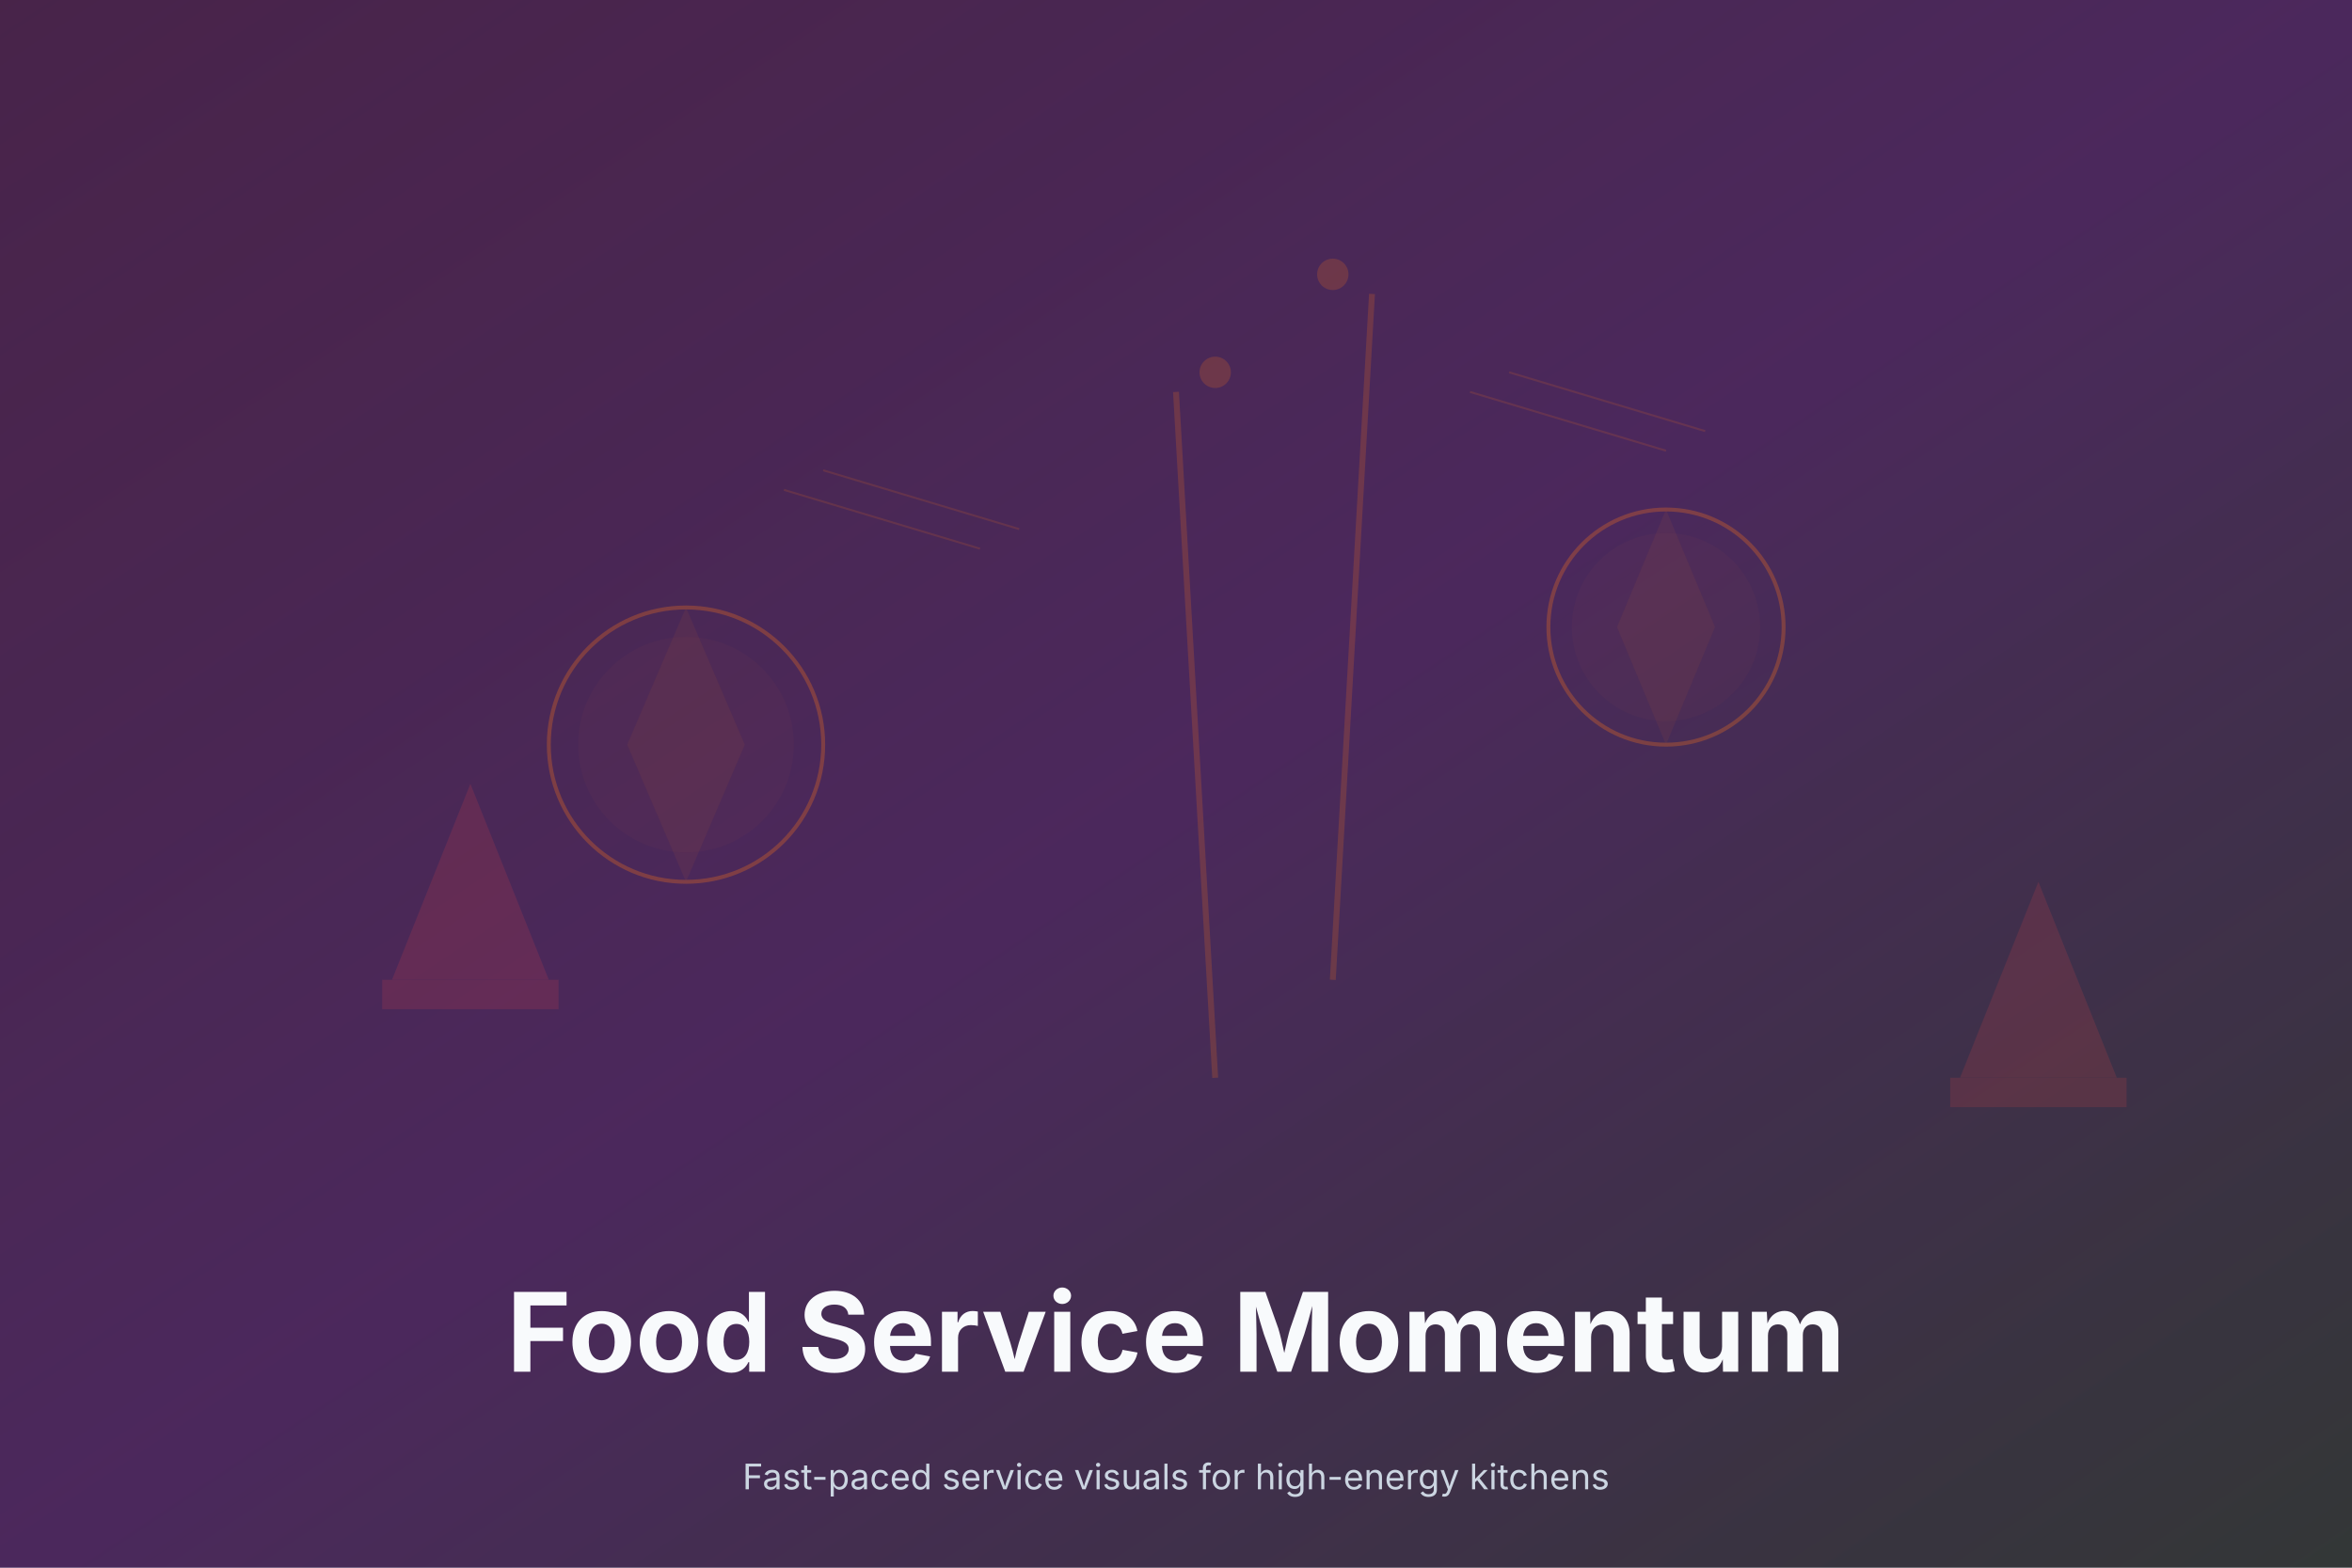
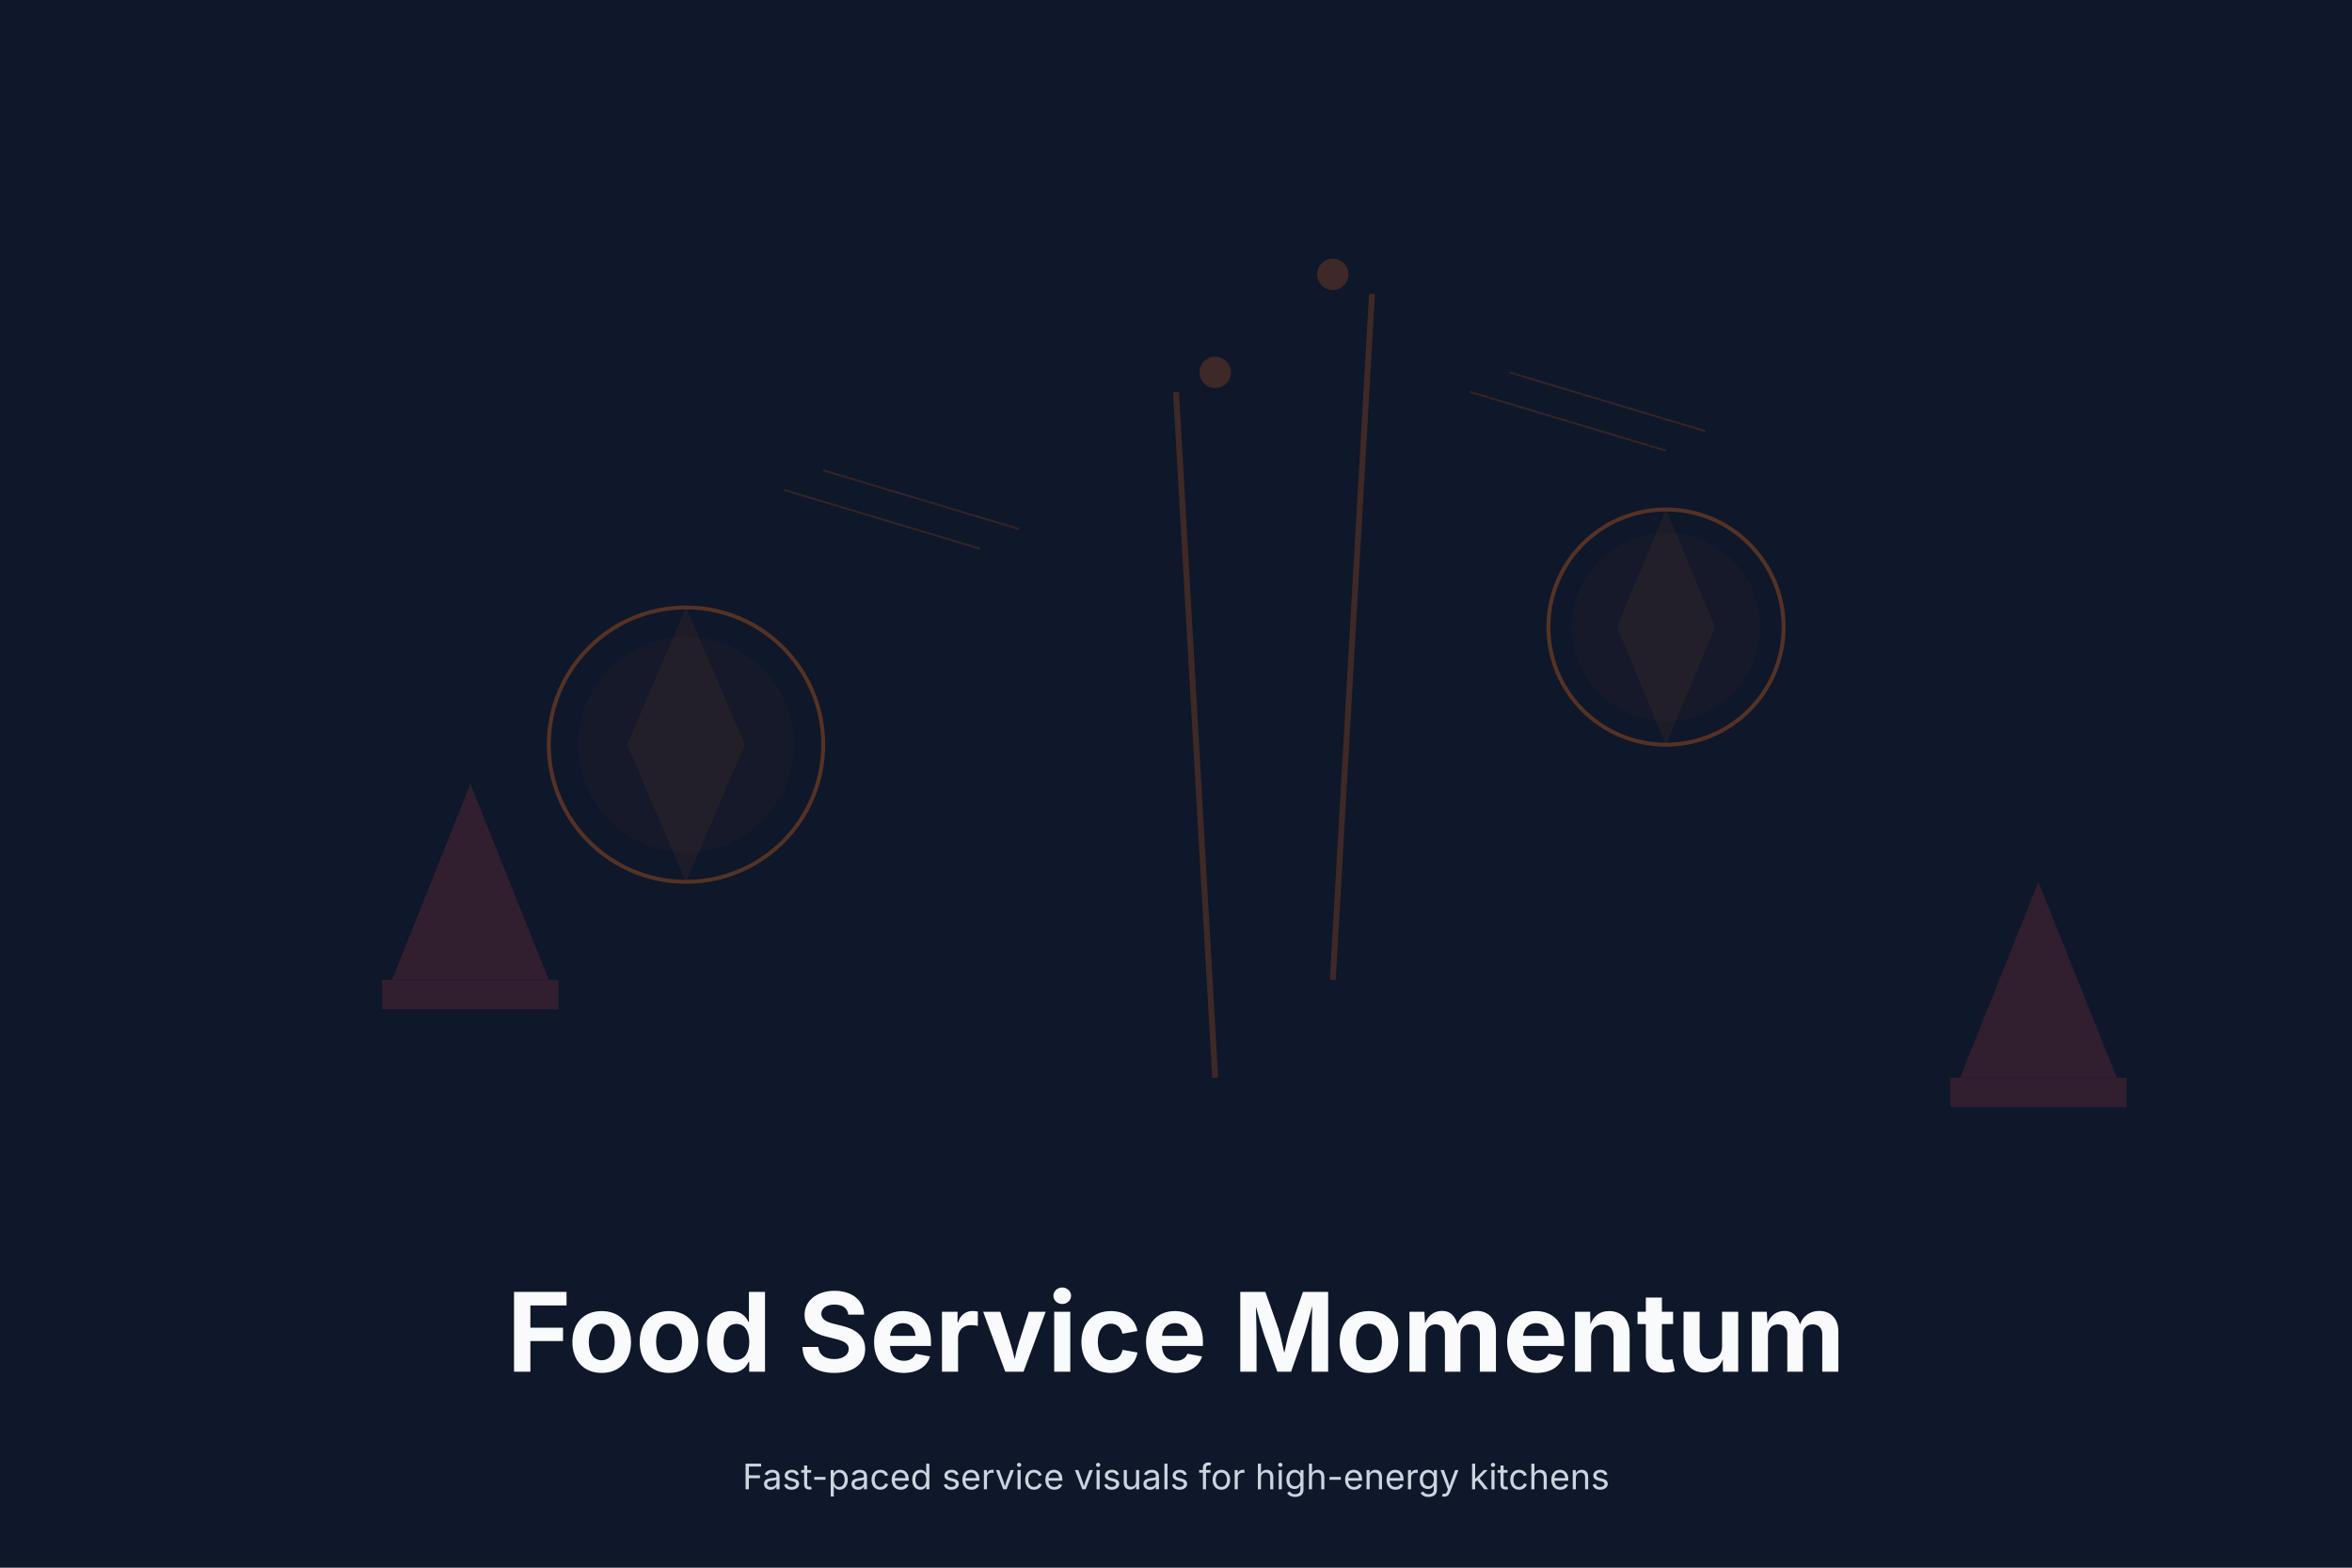
<svg xmlns="http://www.w3.org/2000/svg" viewBox="0 0 1200 800">
  <defs>
    <linearGradient id="grad4" x1="0%" y1="0%" x2="100%" y2="100%">
      <stop offset="0%" style="stop-color:#1e1b4b;stop-opacity:1" />
      <stop offset="50%" style="stop-color:#2d1b69;stop-opacity:1" />
      <stop offset="100%" style="stop-color:#1e293b;stop-opacity:1" />
    </linearGradient>
    <linearGradient id="heat" x1="0" y1="0" x2="1" y2="1">
      <stop offset="0%" style="stop-color:#ef4444;stop-opacity:0.2" />
      <stop offset="50%" style="stop-color:#f97316;stop-opacity:0.15" />
      <stop offset="100%" style="stop-color:#eab308;stop-opacity:0.1" />
    </linearGradient>
  </defs>
-   <rect width="1200" height="800" fill="url(#grad4)" />
-   <rect width="1200" height="800" fill="url(#heat)" />
+   <rect width="1200" height="800" fill="#0f172a" />
  <g opacity="0.3">
    <circle cx="350" cy="380" r="70" fill="none" stroke="#f97316" stroke-width="2" />
    <circle cx="350" cy="380" r="55" fill="#f97316" opacity="0.1" />
    <path d="M 350 310 L 380 380 L 350 450 L 320 380 Z" fill="#f97316" opacity="0.2" />
  </g>
  <g opacity="0.3">
    <circle cx="850" cy="320" r="60" fill="none" stroke="#f97316" stroke-width="2" />
    <circle cx="850" cy="320" r="48" fill="#f97316" opacity="0.1" />
    <path d="M 850 260 L 875 320 L 850 380 L 825 320 Z" fill="#f97316" opacity="0.2" />
  </g>
  <g opacity="0.15">
    <polygon points="200,500 240,400 280,500" fill="#ef4444" />
    <rect x="195" y="500" width="90" height="15" fill="#ef4444" />
  </g>
  <g opacity="0.15">
    <polygon points="1000,550 1040,450 1080,550" fill="#ef4444" />
    <rect x="995" y="550" width="90" height="15" fill="#ef4444" />
  </g>
  <g opacity="0.2">
    <line x1="600" y1="200" x2="620" y2="550" stroke="#f97316" stroke-width="3" />
    <circle cx="620" cy="190" r="8" fill="#f97316" />
  </g>
  <g opacity="0.2">
    <line x1="700" y1="150" x2="680" y2="500" stroke="#f97316" stroke-width="3" />
    <circle cx="680" cy="140" r="8" fill="#f97316" />
  </g>
  <g stroke="#f97316" stroke-width="1" opacity="0.15">
    <line x1="400" y1="250" x2="500" y2="280" />
    <line x1="420" y1="240" x2="520" y2="270" />
    <line x1="750" y1="200" x2="850" y2="230" />
    <line x1="770" y1="190" x2="870" y2="220" />
  </g>
  <text x="600" y="700" font-family="Inter, Arial" font-size="56" font-weight="bold" fill="#f8fafc" text-anchor="middle">Food Service Momentum</text>
  <text x="600" y="760" font-family="Inter, Arial" font-size="18" fill="#cbd5e1" text-anchor="middle">Fast-paced service visuals for high-energy kitchens</text>
</svg>
